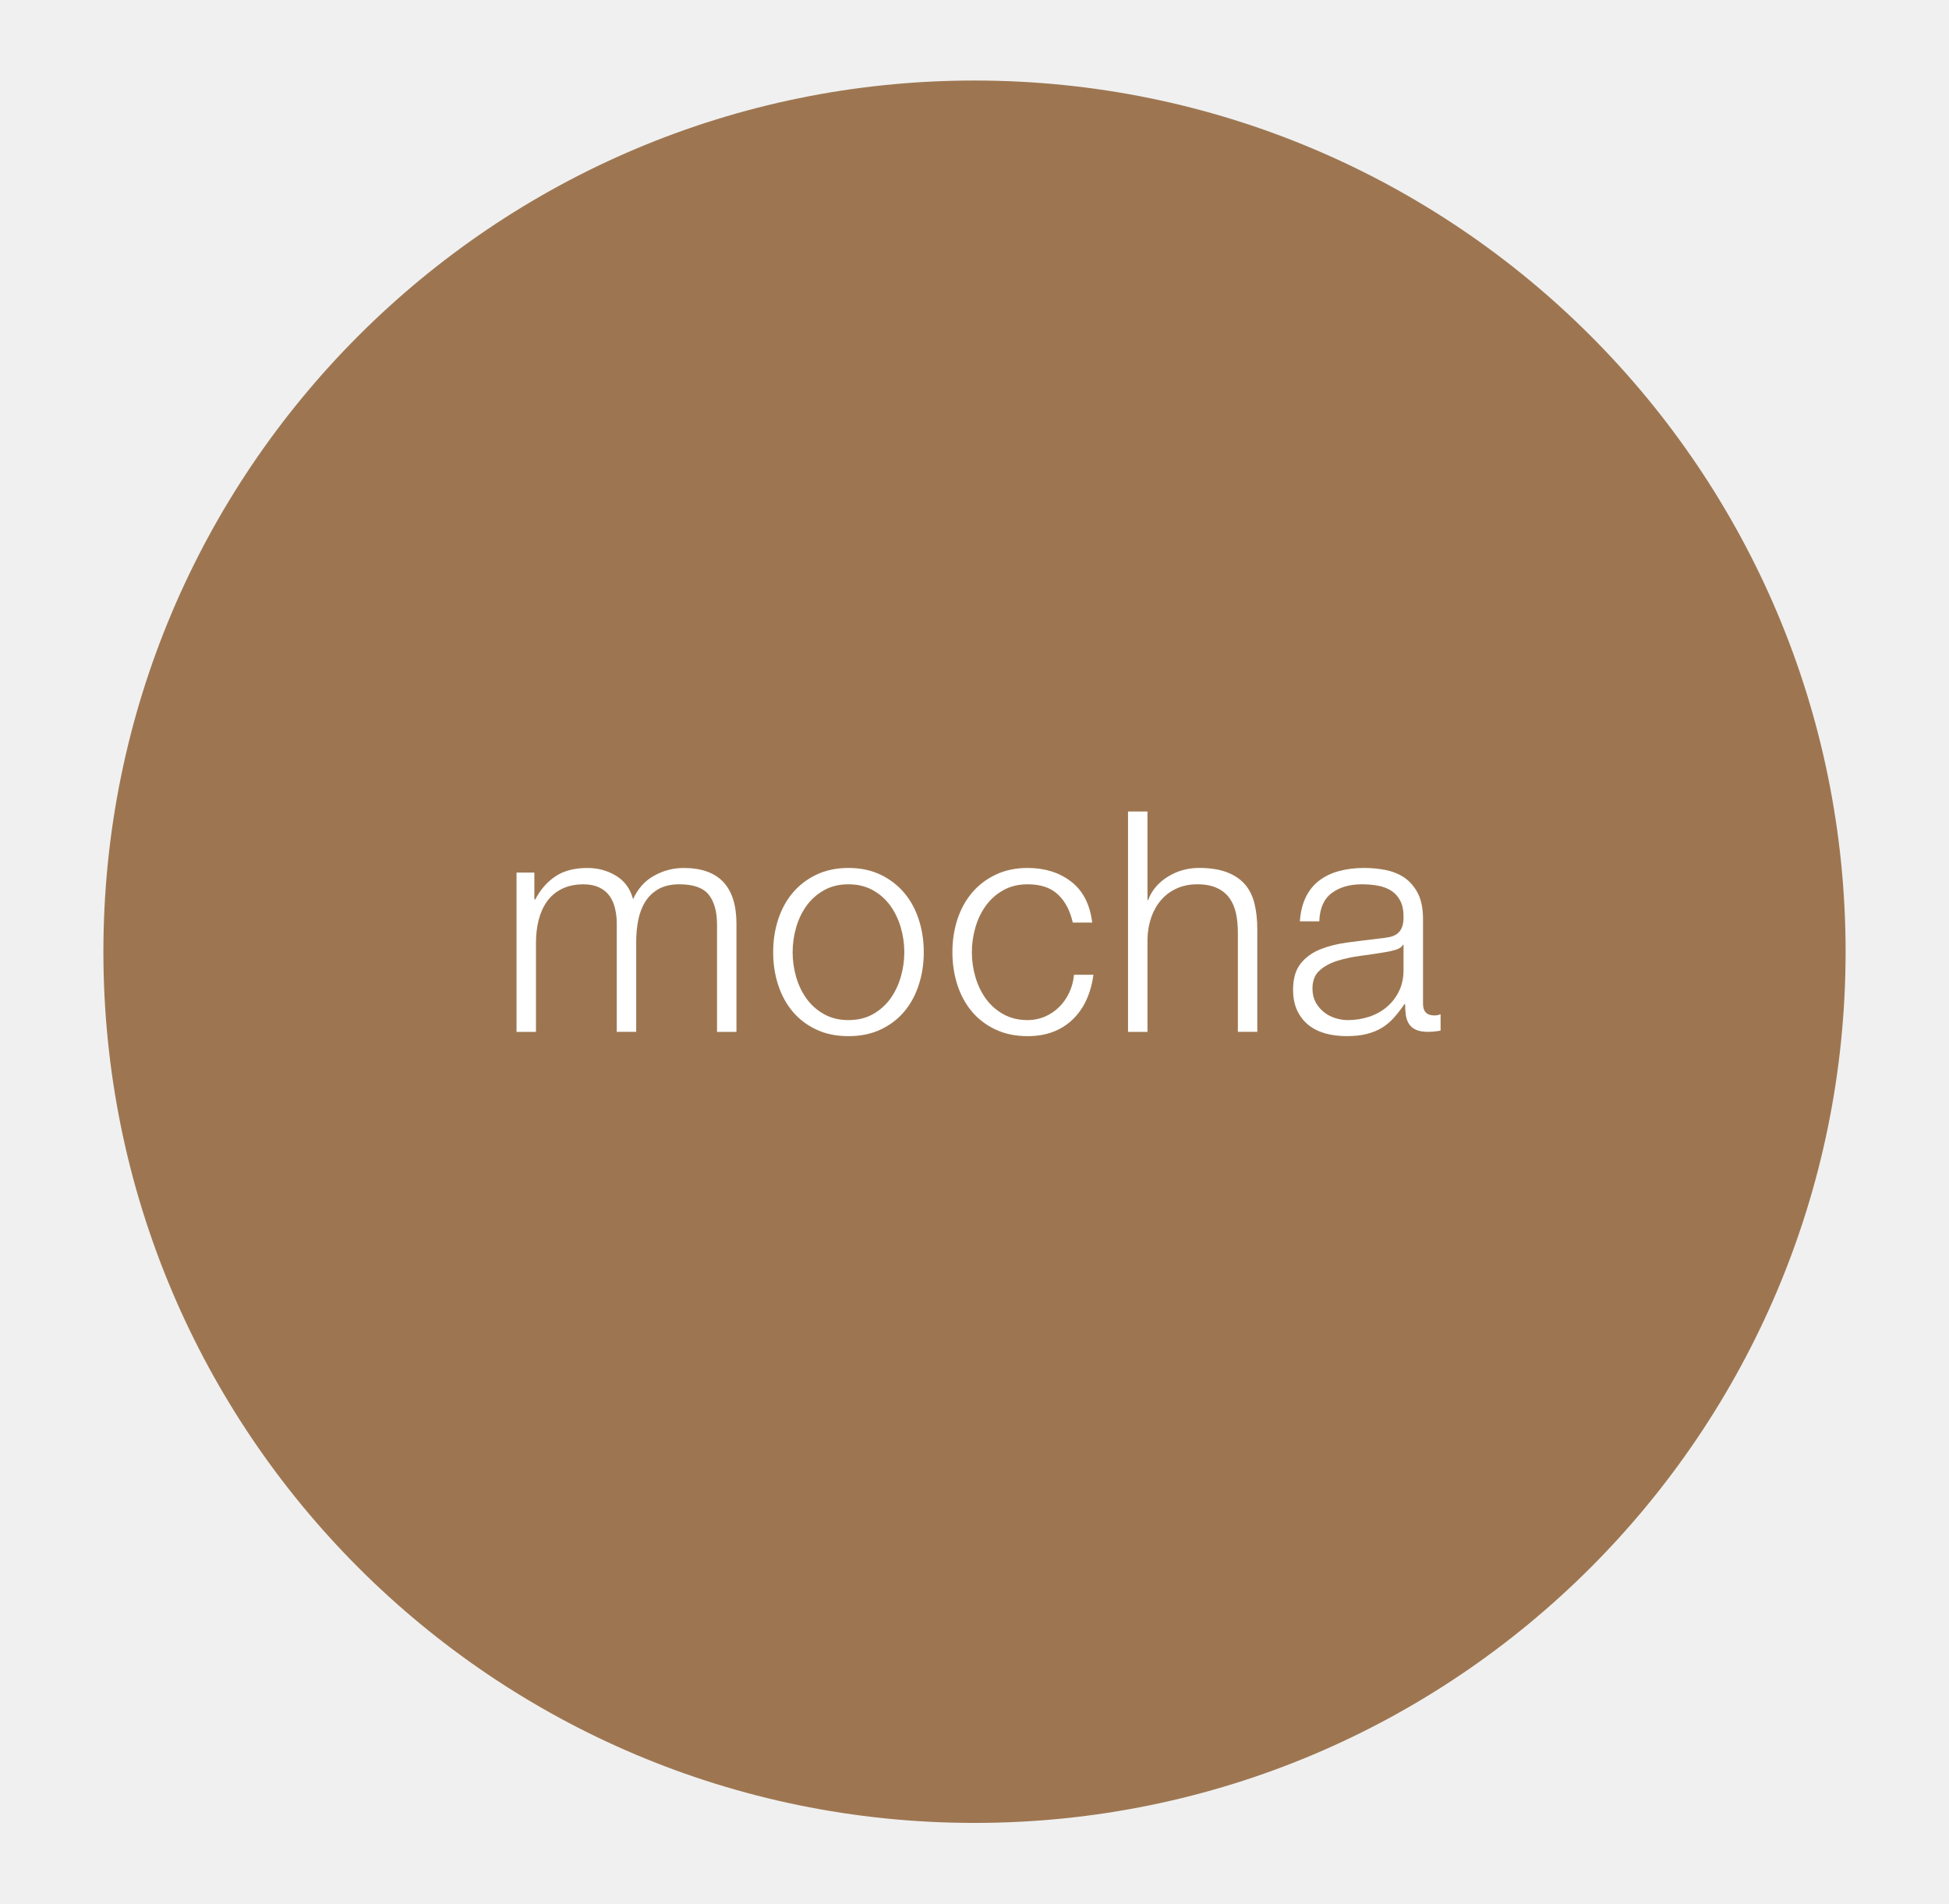
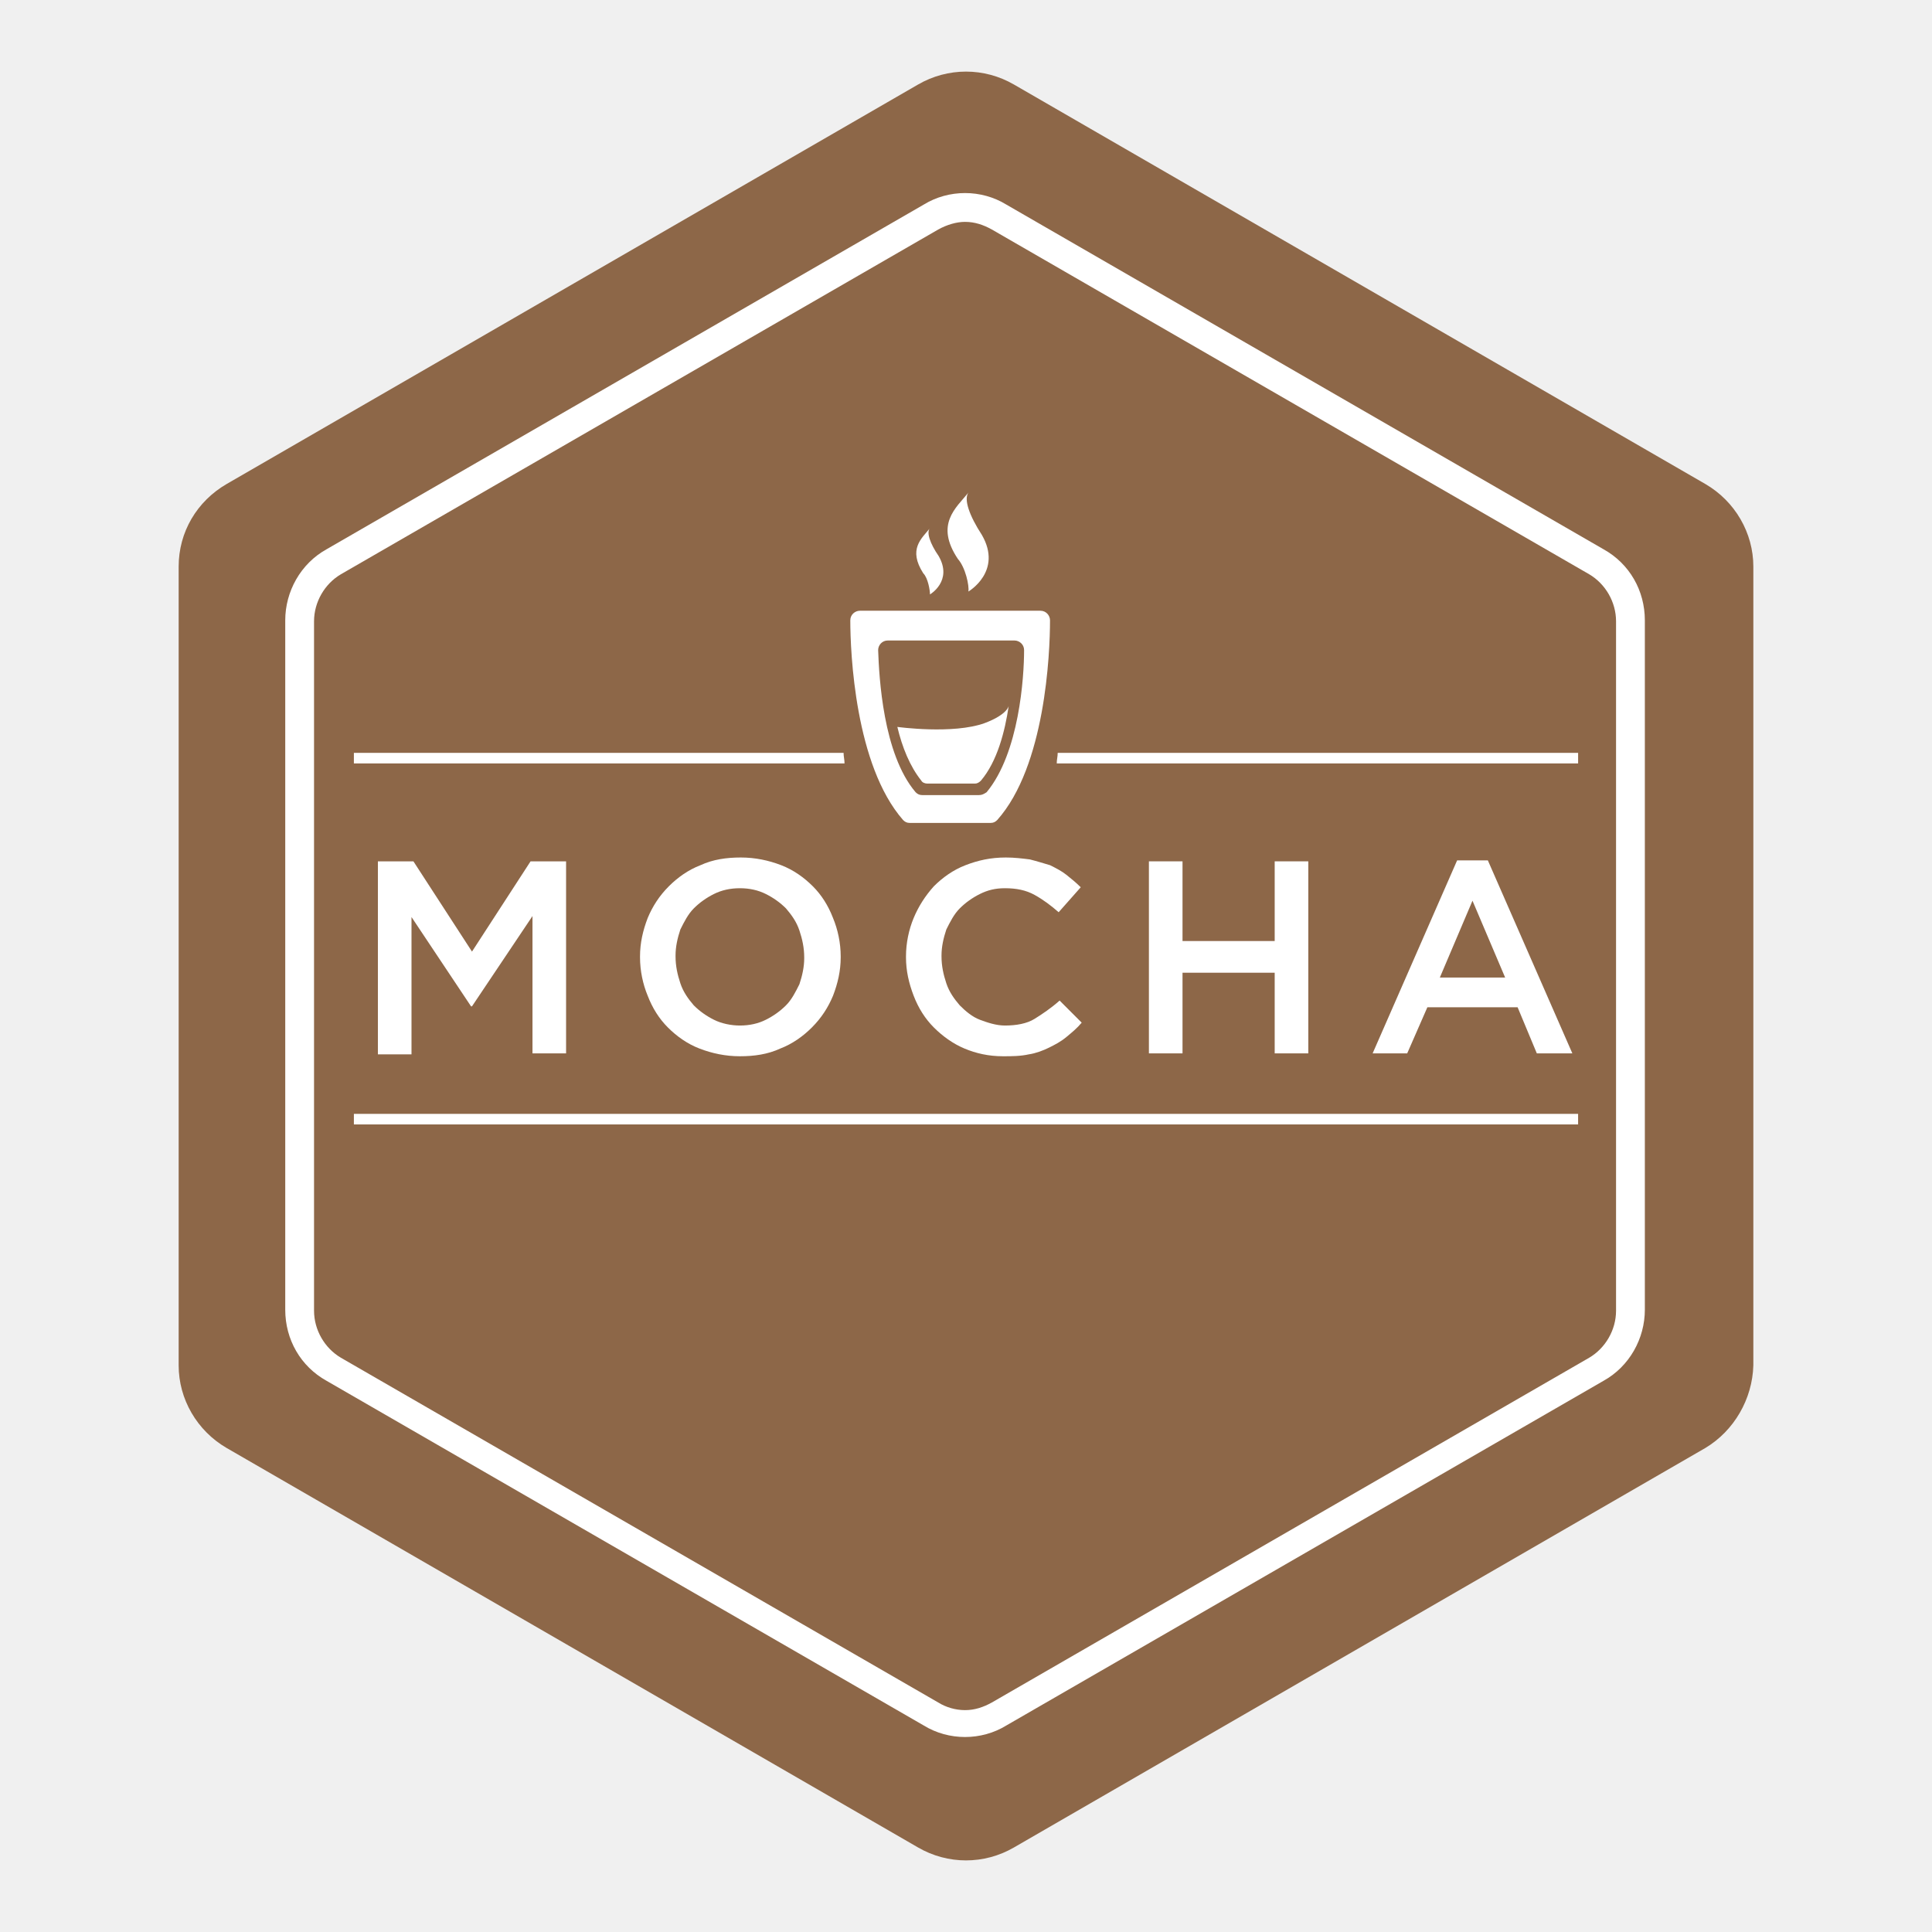
- <svg xmlns="http://www.w3.org/2000/svg" version="1.1" id="Layer_1" x="0px" y="0px" width="73.834px" height="72.101px" viewBox="0 0 73.834 72.101" enable-background="new 0 0 73.834 72.101" xml:space="preserve">
-   <g>
-     <circle fill="#9D7651" cx="36.917" cy="36.05" r="33" />
-     <g>
-       <path fill="#FFFFFF" d="M20.243,33.053v1.017h0.035c0.194-0.374,0.45-0.666,0.766-0.877c0.315-0.21,0.719-0.315,1.21-0.315    c0.397,0,0.758,0.098,1.081,0.293c0.323,0.194,0.54,0.49,0.648,0.889c0.179-0.398,0.444-0.694,0.795-0.889    c0.351-0.195,0.725-0.293,1.122-0.293c1.333,0,1.999,0.706,1.999,2.116v4.092h-0.736v-4.058c0-0.498-0.105-0.878-0.315-1.139    c-0.21-0.262-0.581-0.393-1.11-0.393c-0.32,0-0.585,0.062-0.795,0.182c-0.211,0.122-0.378,0.283-0.503,0.485    c-0.125,0.203-0.212,0.435-0.263,0.696c-0.05,0.261-0.076,0.531-0.076,0.812v3.414h-0.736v-4.092c0-0.202-0.021-0.396-0.064-0.578    c-0.043-0.184-0.113-0.344-0.21-0.48c-0.098-0.135-0.228-0.243-0.392-0.321c-0.164-0.077-0.362-0.117-0.596-0.117    c-0.312,0-0.583,0.058-0.812,0.17c-0.229,0.113-0.417,0.269-0.561,0.468s-0.251,0.433-0.321,0.701    c-0.07,0.27-0.105,0.563-0.105,0.883v3.367h-0.736v-6.033H20.243z" />
-       <path fill="#FFFFFF" d="M33.364,33.135c0.354,0.171,0.652,0.401,0.894,0.689s0.425,0.625,0.549,1.011    c0.125,0.385,0.188,0.797,0.188,1.233c0,0.438-0.062,0.848-0.188,1.232c-0.124,0.387-0.307,0.725-0.549,1.014    c-0.242,0.287-0.54,0.516-0.894,0.682c-0.355,0.168-0.762,0.252-1.222,0.252s-0.867-0.084-1.222-0.252    c-0.354-0.166-0.653-0.395-0.894-0.682c-0.242-0.289-0.425-0.627-0.549-1.014c-0.125-0.385-0.187-0.795-0.187-1.232    c0-0.436,0.062-0.848,0.187-1.233c0.125-0.386,0.308-0.723,0.549-1.011c0.241-0.288,0.54-0.519,0.894-0.689    s0.762-0.258,1.222-0.258S33.009,32.964,33.364,33.135z M31.219,33.719c-0.265,0.148-0.485,0.343-0.661,0.584    c-0.175,0.242-0.308,0.517-0.397,0.824c-0.089,0.309-0.134,0.623-0.134,0.941c0,0.32,0.045,0.635,0.134,0.941    c0.089,0.309,0.222,0.582,0.397,0.824c0.175,0.24,0.396,0.436,0.661,0.584c0.265,0.148,0.573,0.223,0.923,0.223    s0.659-0.074,0.924-0.223c0.265-0.148,0.485-0.344,0.66-0.584c0.175-0.242,0.307-0.516,0.397-0.824    c0.09-0.307,0.135-0.621,0.135-0.941c0-0.318-0.045-0.633-0.135-0.941c-0.09-0.307-0.222-0.582-0.397-0.824    c-0.175-0.241-0.396-0.436-0.66-0.584c-0.265-0.147-0.573-0.223-0.924-0.223S31.483,33.571,31.219,33.719z" />
-       <path fill="#FFFFFF" d="M40.079,33.883c-0.273-0.258-0.654-0.387-1.146-0.387c-0.351,0-0.659,0.075-0.923,0.223    c-0.266,0.148-0.486,0.343-0.661,0.584c-0.175,0.242-0.308,0.517-0.397,0.824c-0.09,0.309-0.135,0.623-0.135,0.941    c0,0.32,0.045,0.635,0.135,0.941c0.09,0.309,0.223,0.582,0.397,0.824c0.175,0.24,0.396,0.436,0.661,0.584    c0.264,0.148,0.572,0.223,0.923,0.223c0.226,0,0.44-0.043,0.644-0.129c0.202-0.086,0.381-0.205,0.537-0.357    c0.156-0.15,0.285-0.332,0.386-0.543s0.163-0.439,0.187-0.689h0.736c-0.102,0.732-0.369,1.303-0.807,1.713    c-0.436,0.408-0.997,0.613-1.683,0.613c-0.46,0-0.867-0.084-1.222-0.252c-0.354-0.166-0.652-0.395-0.895-0.682    c-0.241-0.289-0.425-0.627-0.55-1.014c-0.123-0.385-0.186-0.795-0.186-1.232c0-0.436,0.062-0.848,0.186-1.233    c0.125-0.386,0.309-0.723,0.55-1.011c0.242-0.288,0.54-0.519,0.895-0.689s0.762-0.258,1.222-0.258    c0.646,0,1.194,0.172,1.642,0.515c0.449,0.344,0.715,0.861,0.801,1.555H40.64C40.538,34.495,40.353,34.14,40.079,33.883z" />
-       <path fill="#FFFFFF" d="M43.47,30.738v3.355h0.023c0.139-0.367,0.389-0.662,0.747-0.884s0.753-0.333,1.181-0.333    c0.421,0,0.773,0.056,1.059,0.164c0.283,0.109,0.512,0.263,0.684,0.461c0.171,0.199,0.292,0.443,0.361,0.731    c0.07,0.288,0.105,0.612,0.105,0.971v3.881h-0.736V35.32c0-0.256-0.023-0.497-0.07-0.718s-0.129-0.415-0.245-0.578    c-0.116-0.164-0.274-0.293-0.474-0.387c-0.199-0.093-0.445-0.141-0.742-0.141s-0.559,0.053-0.789,0.159    c-0.23,0.104-0.424,0.249-0.584,0.433c-0.16,0.182-0.285,0.4-0.374,0.653c-0.09,0.255-0.138,0.528-0.146,0.825v3.52h-0.737v-8.347    H43.47z" />
-       <path fill="#FFFFFF" d="M49.466,33.988c0.124-0.258,0.293-0.468,0.508-0.632s0.465-0.284,0.754-0.361    c0.289-0.079,0.607-0.118,0.959-0.118c0.265,0,0.529,0.025,0.795,0.076c0.264,0.051,0.502,0.146,0.713,0.286    c0.211,0.142,0.381,0.338,0.514,0.591c0.133,0.254,0.199,0.583,0.199,0.988v3.203c0,0.295,0.145,0.443,0.432,0.443    c0.086,0,0.164-0.016,0.234-0.047v0.621c-0.086,0.016-0.162,0.027-0.228,0.033c-0.066,0.008-0.15,0.014-0.251,0.014    c-0.188,0-0.338-0.027-0.451-0.078c-0.112-0.049-0.2-0.121-0.263-0.215c-0.062-0.094-0.103-0.205-0.122-0.334    s-0.029-0.271-0.029-0.426h-0.023c-0.133,0.195-0.268,0.367-0.404,0.52c-0.136,0.152-0.287,0.279-0.455,0.381    s-0.359,0.178-0.572,0.232c-0.215,0.055-0.471,0.082-0.766,0.082c-0.281,0-0.545-0.033-0.789-0.098    c-0.246-0.068-0.461-0.174-0.643-0.316c-0.184-0.145-0.328-0.328-0.434-0.551c-0.105-0.221-0.158-0.484-0.158-0.789    c0-0.42,0.094-0.748,0.281-0.986s0.434-0.418,0.742-0.545c0.308-0.123,0.654-0.211,1.041-0.262c0.385-0.051,0.776-0.1,1.174-0.146    c0.156-0.016,0.293-0.035,0.409-0.059c0.117-0.023,0.214-0.064,0.292-0.123c0.078-0.057,0.139-0.137,0.182-0.238    c0.043-0.102,0.064-0.235,0.064-0.398c0-0.25-0.041-0.454-0.123-0.613c-0.082-0.16-0.195-0.287-0.339-0.381    s-0.312-0.157-0.503-0.193c-0.191-0.035-0.396-0.053-0.613-0.053c-0.468,0-0.85,0.112-1.146,0.334    c-0.296,0.223-0.452,0.578-0.468,1.069h-0.736C49.267,34.549,49.341,34.245,49.466,33.988z M53.147,35.787    c-0.047,0.088-0.137,0.148-0.27,0.189c-0.133,0.037-0.248,0.066-0.35,0.082c-0.312,0.053-0.634,0.102-0.965,0.145    c-0.332,0.043-0.633,0.107-0.906,0.193s-0.496,0.209-0.672,0.369c-0.175,0.158-0.264,0.387-0.264,0.682    c0,0.189,0.037,0.354,0.111,0.498s0.174,0.268,0.299,0.373s0.268,0.186,0.432,0.24s0.332,0.082,0.504,0.082    c0.279,0,0.549-0.043,0.807-0.129c0.257-0.086,0.48-0.211,0.672-0.375c0.189-0.162,0.342-0.361,0.455-0.596    c0.113-0.232,0.17-0.498,0.17-0.795v-0.959H53.147z" />
+ <svg xmlns="http://www.w3.org/2000/svg" version="1.1" id="Layer_1" x="0px" y="0px" viewBox="0 0 192 192" enable-background="new 0 0 193 208" xml:space="preserve" width="192" height="192">
+   <defs id="defs30" />
+   <path id="XMLID_229_" d="m 169.474,143.901 -68.703,39.695 c -2.958,1.718 -6.584,1.718 -9.542,0 L 22.526,143.901 c -2.958,-1.718 -4.771,-4.866 -4.771,-8.206 l 0,-79.39 c 0,-3.435 1.813,-6.489 4.771,-8.206 L 91.229,8.404 c 2.958,-1.718 6.584,-1.718 9.542,0 l 68.703,39.695 c 2.958,1.718 4.771,4.866 4.771,8.206 l 0,79.39 c -0.095,3.34 -1.908,6.489 -4.771,8.206 z" style="clip-rule:evenodd;fill:#8d6748;fill-rule:evenodd" />
+   <path id="XMLID_262_" d="m 95.905,22.049 0,0 c 0.954,0 1.813,0.286 2.672,0.763 l 59.352,34.256 c 1.622,0.954 2.672,2.767 2.672,4.676 l 0,68.512 c 0,1.908 -1.05,3.721 -2.672,4.676 l -59.352,34.256 c -0.859,0.477 -1.718,0.763 -2.672,0.763 -0.954,0 -1.908,-0.286 -2.672,-0.763 L 33.881,134.932 c -1.622,-0.954 -2.672,-2.767 -2.672,-4.676 l 0,-68.512 c 0,-1.908 1.05,-3.721 2.672,-4.676 L 93.233,22.812 c 0.859,-0.477 1.813,-0.763 2.672,-0.763 m 0,-2.863 c -1.431,0 -2.863,0.382 -4.103,1.145 L 32.45,54.587 c -2.576,1.431 -4.103,4.199 -4.103,7.061 l 0,68.512 c 0,2.958 1.527,5.63 4.103,7.061 l 59.352,34.256 c 1.24,0.763 2.672,1.145 4.103,1.145 1.431,0 2.863,-0.382 4.103,-1.145 l 59.352,-34.256 c 2.576,-1.431 4.103,-4.199 4.103,-7.061 l 0,-68.512 c 0,-2.958 -1.527,-5.63 -4.103,-7.061 L 100.008,20.331 C 98.767,19.568 97.336,19.186 95.905,19.186 l 0,0 z" style="fill:#ffffff" />
+   <g id="XMLID_228_" transform="matrix(0.954206,0,0,0.954206,5.493557,-4.764165)">
+     <g id="XMLID_223_">
+       <g id="XMLID_295_">
+         <path d="m 103.6,69.6 c 0,-0.5 -0.4,-1 -1,-1 l -9.4,0 -9.4,0 c -0.5,0 -1,0.4 -1,1 0,3.4 0.5,15.1 5.5,20.8 0.2,0.2 0.4,0.3 0.7,0.3 l 8.4,0 c 0.3,0 0.5,-0.1 0.7,-0.3 5,-5.6 5.5,-17.3 5.5,-20.8 z m -7.4,18.2 -5.9,0 c -0.3,0 -0.5,-0.1 -0.7,-0.3 -3.4,-4 -3.8,-12 -3.9,-14.8 0,-0.5 0.4,-1 1,-1 l 6.6,0 6.6,0 c 0.5,0 1,0.4 1,1 0,2.8 -0.5,10.7 -3.9,14.8 -0.3,0.2 -0.5,0.3 -0.8,0.3 z" id="path8" style="fill:#ffffff" />
+       </g>
    </g>
+     <path id="XMLID_225_" d="m 95.1,66.6 c 0,0 3.6,-2.1 1.4,-5.9 -1.3,-2 -1.9,-3.7 -1.4,-4.4 -1.3,1.6 -3.5,3.3 -1.1,6.9 0.8,0.9 1.2,2.8 1.1,3.4 z" style="fill:#ffffff" />
+     <path id="XMLID_224_" d="m 91.1,66.9 c 0,0 2.4,-1.4 0.9,-4 -0.9,-1.3 -1.3,-2.5 -0.9,-2.9 -0.9,1.1 -2.3,2.2 -0.7,4.7 0.5,0.5 0.7,1.8 0.7,2.2 z" style="fill:#ffffff" />
+     <path id="XMLID_227_" d="m 99.3,78.5 c -0.4,2.7 -1.2,5.8 -2.9,7.8 -0.2,0.2 -0.4,0.3 -0.6,0.3 l -5,0 c -0.2,0 -0.5,-0.1 -0.6,-0.3 -1.2,-1.5 -2,-3.5 -2.5,-5.6 0,0 5.8,0.8 9.1,-0.4 2.4,-0.9 2.5,-1.8 2.5,-1.8 z" style="fill:#ffffff" />
  </g>
+   <g id="g13" transform="matrix(0.954206,0,0,0.954206,5.493557,-4.764165)">
+     <path d="m 33.6,94.7 3.7,0 6.1,9.4 6.1,-9.4 3.7,0 0,20 -3.5,0 0,-14.3 -6.3,9.4 -0.1,0 -6.2,-9.3 0,14.3 -3.5,0 0,-20.1 z" id="path15" style="fill:#ffffff" />
+     <path d="m 71.3,115 c -1.5,0 -2.9,-0.3 -4.2,-0.8 -1.3,-0.5 -2.4,-1.3 -3.3,-2.2 -0.9,-0.9 -1.6,-2 -2.1,-3.3 -0.5,-1.2 -0.8,-2.6 -0.8,-4 l 0,-0.1 c 0,-1.4 0.3,-2.7 0.8,-4 0.5,-1.2 1.2,-2.3 2.2,-3.3 0.9,-0.9 2,-1.7 3.3,-2.2 1.3,-0.6 2.7,-0.8 4.2,-0.8 1.5,0 2.9,0.3 4.2,0.8 1.3,0.5 2.4,1.3 3.3,2.2 0.9,0.9 1.6,2 2.1,3.3 0.5,1.2 0.8,2.6 0.8,4 l 0,0.1 c 0,1.4 -0.3,2.7 -0.8,4 -0.5,1.2 -1.2,2.3 -2.2,3.3 -0.9,0.9 -2,1.7 -3.3,2.2 -1.3,0.6 -2.7,0.8 -4.2,0.8 z m 0,-3.2 c 1,0 1.9,-0.2 2.7,-0.6 0.8,-0.4 1.5,-0.9 2.1,-1.5 0.6,-0.6 1,-1.4 1.4,-2.2 0.3,-0.9 0.5,-1.8 0.5,-2.7 l 0,-0.1 c 0,-1 -0.2,-1.9 -0.5,-2.8 -0.3,-0.9 -0.8,-1.6 -1.4,-2.3 -0.6,-0.6 -1.3,-1.1 -2.1,-1.5 -0.8,-0.4 -1.7,-0.6 -2.7,-0.6 -1,0 -1.9,0.2 -2.7,0.6 -0.8,0.4 -1.5,0.9 -2.1,1.5 -0.6,0.6 -1,1.4 -1.4,2.2 -0.3,0.9 -0.5,1.8 -0.5,2.7 l 0,0.1 c 0,1 0.2,1.9 0.5,2.8 0.3,0.9 0.8,1.6 1.4,2.3 0.6,0.6 1.3,1.1 2.1,1.5 0.8,0.4 1.8,0.6 2.7,0.6 z" id="path17" style="fill:#ffffff" />
+     <path d="m 98.7,115 c -1.5,0 -2.8,-0.3 -4,-0.8 -1.2,-0.5 -2.3,-1.3 -3.2,-2.2 -0.9,-0.9 -1.6,-2 -2.1,-3.3 -0.5,-1.3 -0.8,-2.6 -0.8,-4 l 0,-0.1 c 0,-1.4 0.3,-2.8 0.8,-4 0.5,-1.2 1.2,-2.3 2.1,-3.3 0.9,-0.9 2,-1.7 3.3,-2.2 1.3,-0.5 2.6,-0.8 4.2,-0.8 0.9,0 1.7,0.1 2.5,0.2 0.8,0.2 1.4,0.4 2.1,0.6 0.6,0.3 1.2,0.6 1.7,1 0.5,0.4 1,0.8 1.5,1.3 l -2.3,2.6 c -0.8,-0.7 -1.6,-1.3 -2.5,-1.8 -0.9,-0.5 -1.9,-0.7 -3.1,-0.7 -1,0 -1.8,0.2 -2.6,0.6 -0.8,0.4 -1.5,0.9 -2.1,1.5 -0.6,0.6 -1,1.4 -1.4,2.2 -0.3,0.9 -0.5,1.8 -0.5,2.7 l 0,0.1 c 0,1 0.2,1.9 0.5,2.8 0.3,0.9 0.8,1.6 1.4,2.3 0.6,0.6 1.3,1.2 2.1,1.5 0.8,0.3 1.7,0.6 2.6,0.6 1.2,0 2.3,-0.2 3.1,-0.7 0.8,-0.5 1.7,-1.1 2.6,-1.9 l 2.3,2.3 c -0.5,0.6 -1,1 -1.6,1.5 -0.6,0.5 -1.2,0.8 -1.8,1.1 -0.6,0.3 -1.4,0.6 -2.1,0.7 -0.9,0.2 -1.8,0.2 -2.7,0.2 z" id="path19" style="fill:#ffffff" />
+     <path d="m 113.9,94.7 3.5,0 0,8.3 9.6,0 0,-8.3 3.5,0 0,20 -3.5,0 0,-8.4 -9.6,0 0,8.4 -3.5,0 0,-20 z" id="path21" style="fill:#ffffff" />
+     <path d="m 146,94.6 3.2,0 8.8,20.1 -3.7,0 -2,-4.8 -9.4,0 -2.1,4.8 -3.6,0 8.8,-20.1 z m 5,12.2 -3.4,-8 -3.4,8 6.8,0 z" id="path23" style="fill:#ffffff" />
+   </g>
+   <rect id="XMLID_444_" x="35.169" y="110.695" width="121.661" height="1.05" style="fill:#ffffff" />
+   <path id="XMLID_446_" d="m 156.831,74.817 -51.718,0 c 0,0.382 -0.095,0.668 -0.095,1.05 l 51.813,0 0,-1.05 z" style="fill:#ffffff" />
+   <path id="XMLID_448_" d="m 35.169,74.817 0,1.05 48.76,0 c 0,-0.382 -0.095,-0.668 -0.095,-1.05 l -48.665,0 z" style="fill:#ffffff" />
</svg>
